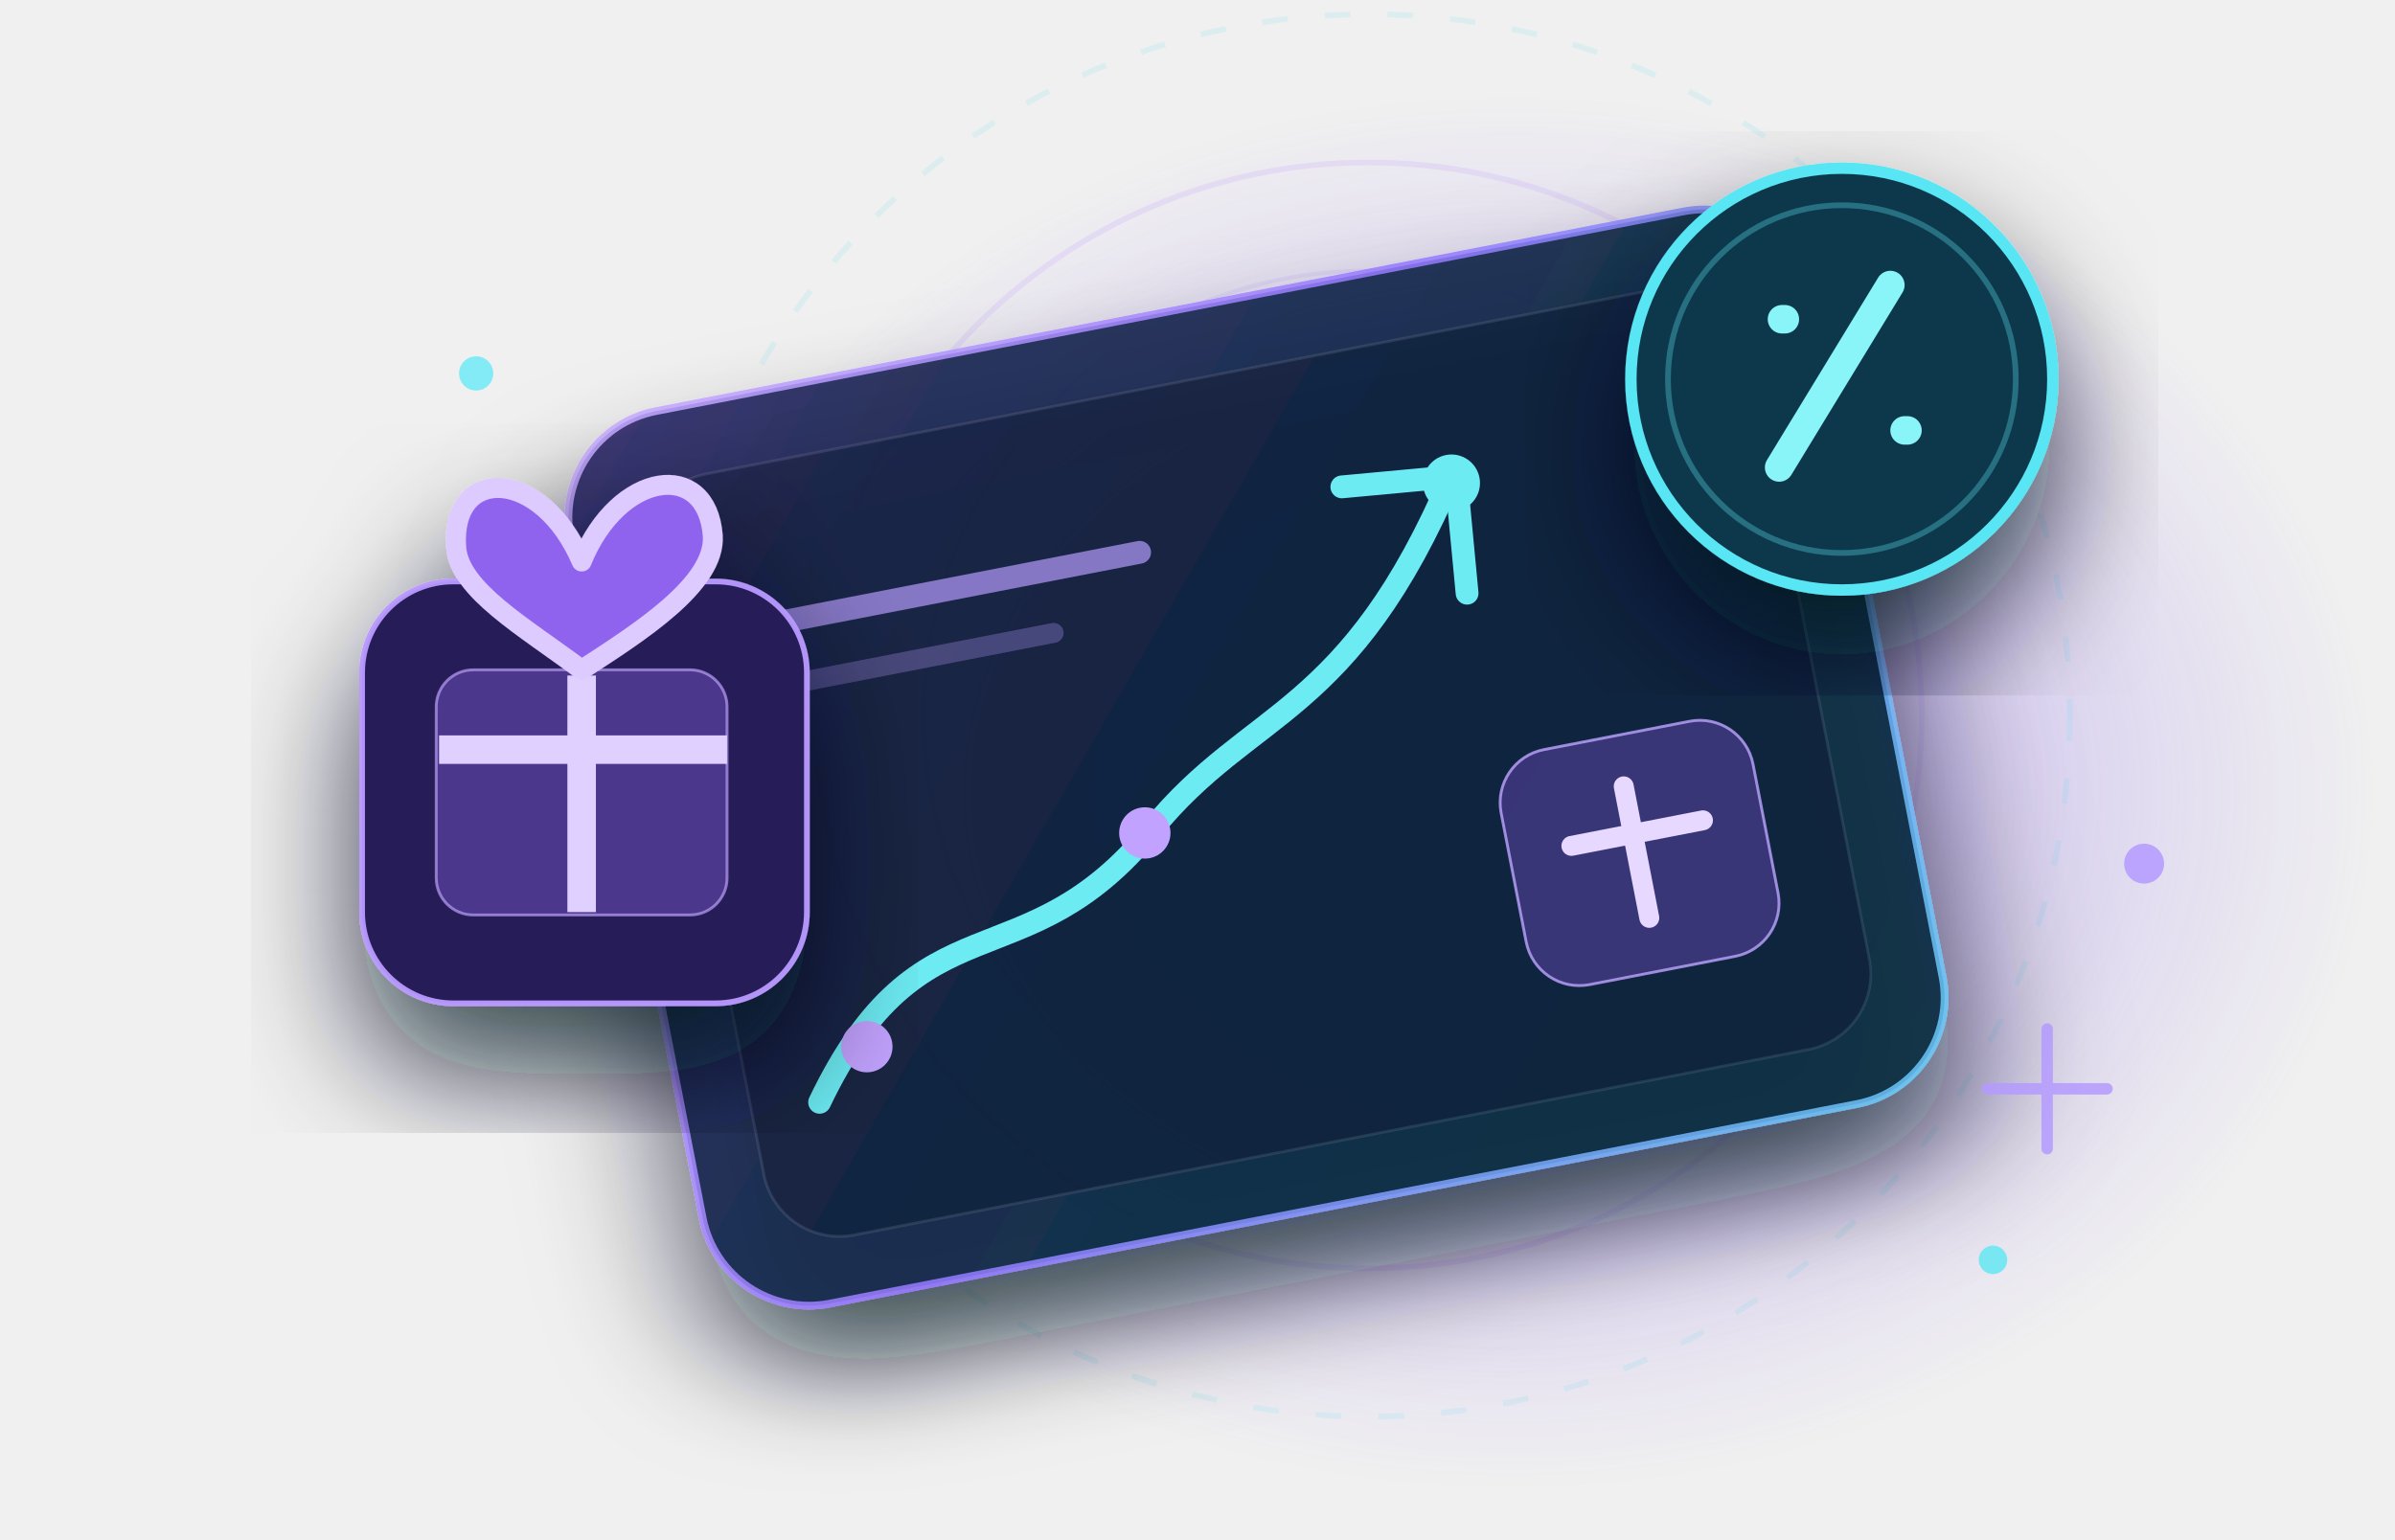
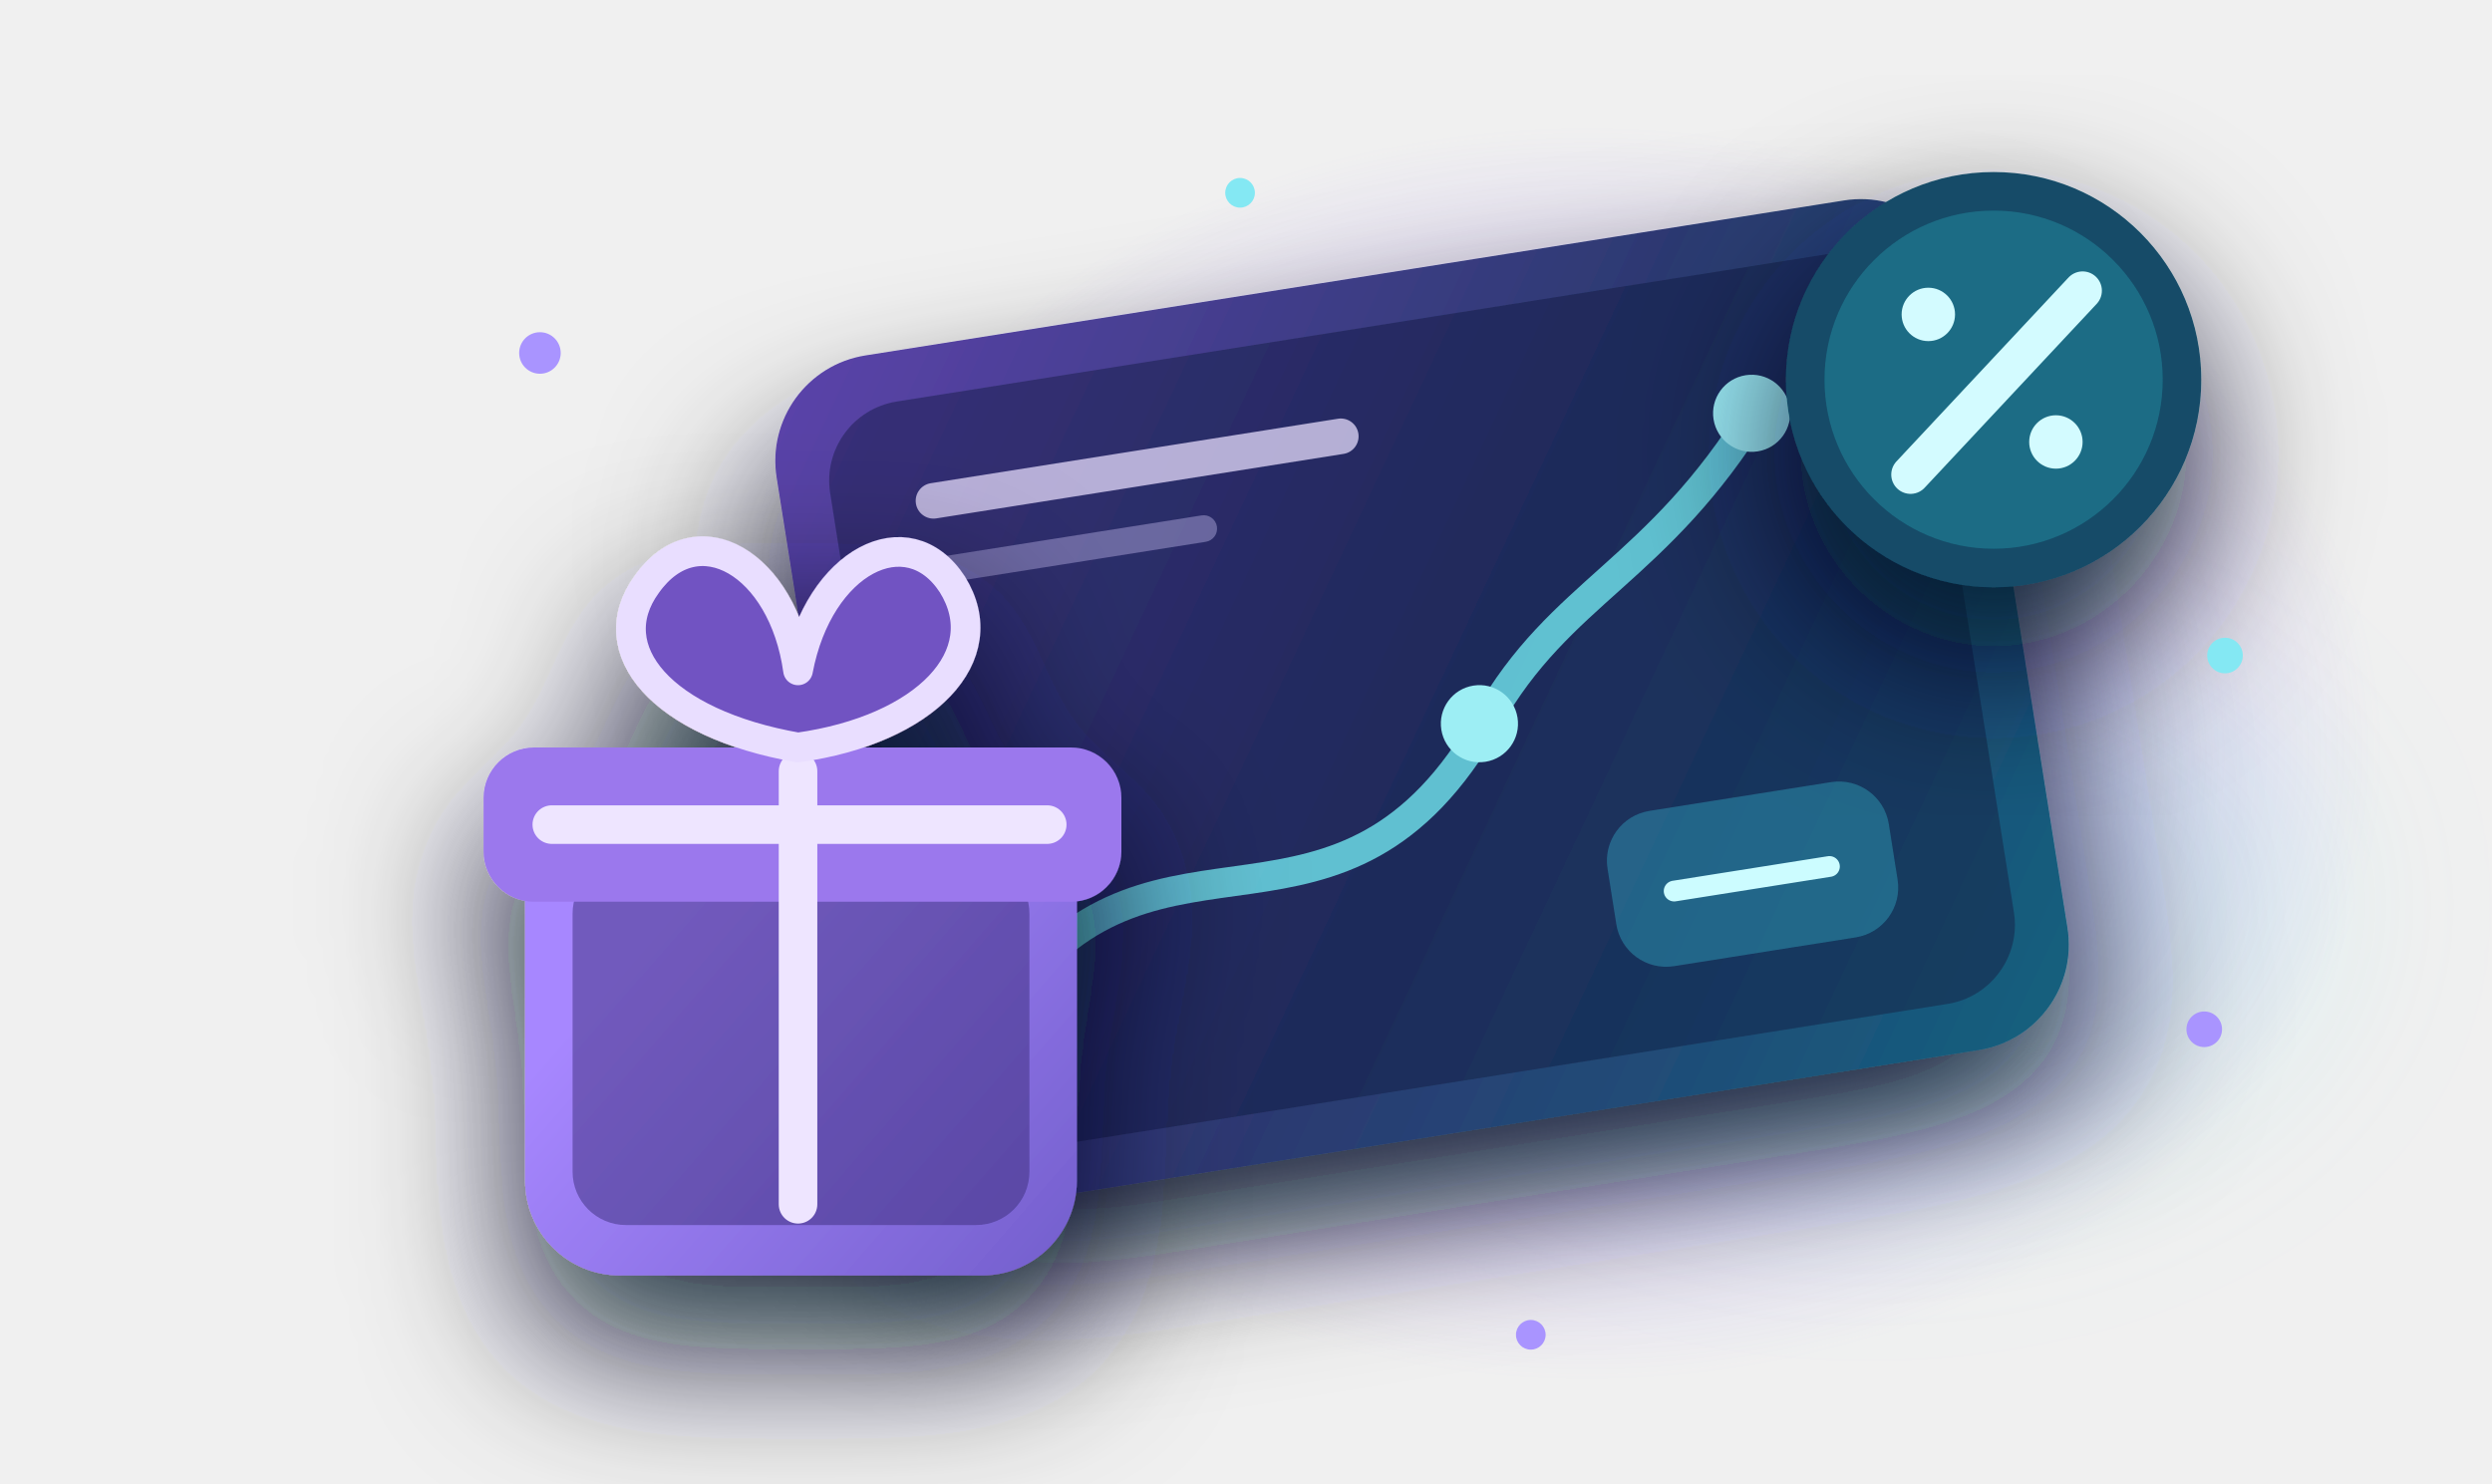
- <svg xmlns="http://www.w3.org/2000/svg" width="840" height="540" viewBox="0 0 840 540" fill="none" role="img" aria-label="Arte abstracto de campañas y beneficios">
+ <svg xmlns="http://www.w3.org/2000/svg" viewBox="0 0 840 500" fill="none" aria-hidden="true">
  <defs>
-     <linearGradient id="glass" x1="80" y1="0" x2="530" y2="390" gradientUnits="userSpaceOnUse">
-       <stop stop-color="#4D3297" stop-opacity="0.91" />
-       <stop offset="0.48" stop-color="#1F2A55" stop-opacity="0.94" />
-       <stop offset="1" stop-color="#082E45" stop-opacity="0.94" />
+     <radialGradient id="aura">
+       <stop stop-color="#835AF4" stop-opacity=".52" />
+       <stop offset="1" stop-color="#835AF4" stop-opacity="0" />
+     </radialGradient>
+     <linearGradient id="card" x1="240" y1="95" x2="675" y2="390" gradientUnits="userSpaceOnUse">
+       <stop stop-color="#6245B2" />
+       <stop offset=".55" stop-color="#2C3971" />
+       <stop offset="1" stop-color="#13617E" />
    </linearGradient>
-     <linearGradient id="rim" x1="110" y1="60" x2="720" y2="510" gradientUnits="userSpaceOnUse">
-       <stop stop-color="#E0C5FF" />
-       <stop offset=".48" stop-color="#9578FF" />
-       <stop offset="1" stop-color="#56E4F1" />
+     <linearGradient id="gift" x1="285" y1="240" x2="520" y2="445" gradientUnits="userSpaceOnUse">
+       <stop stop-color="#A787FF" />
+       <stop offset="1" stop-color="#4E42A8" />
    </linearGradient>
-     <linearGradient id="accent" x1="230" y1="120" x2="610" y2="450" gradientUnits="userSpaceOnUse">
-       <stop stop-color="#BF91FF" />
-       <stop offset="1" stop-color="#32E1F2" />
+     <linearGradient id="glow" x1="480" y1="130" x2="660" y2="360" gradientUnits="userSpaceOnUse">
+       <stop stop-color="#DBCDFF" />
+       <stop offset="1" stop-color="#7AEAF4" />
    </linearGradient>
-     <radialGradient id="glow">
-       <stop stop-color="#8056F1" stop-opacity="0.48" />
-       <stop offset="1" stop-color="#8056F1" stop-opacity="0" />
-     </radialGradient>
-     <filter id="blur">
-       <feGaussianBlur stdDeviation="28" />
+     <filter id="shadow" x="-45%" y="-45%" width="190%" height="200%">
+       <feDropShadow dx="0" dy="25" stdDeviation="27" flood-color="#070E29" flood-opacity=".85" />
    </filter>
-     <filter id="shadow" x="-25%" y="-25%" width="150%" height="150%">
-       <feDropShadow dx="0" dy="24" stdDeviation="23" flood-color="#050A23" flood-opacity="0.75" />
+     <filter id="mist" x="-60%" y="-60%" width="220%" height="220%">
+       <feGaussianBlur stdDeviation="31" />
    </filter>
  </defs>
-   <ellipse cx="530" cy="278" rx="302" ry="245" fill="url(#glow)" />
-   <circle cx="480" cy="251" r="194" stroke="#BA91FF" stroke-opacity=".17" stroke-width="2" />
-   <circle cx="480" cy="251" r="246" stroke="#56DEEF" stroke-opacity=".13" stroke-width="2" stroke-dasharray="9 13" />
-   <circle cx="480" cy="251" r="156" stroke="#A68AFF" stroke-opacity=".13" stroke-width="1.5" />
-   <g filter="url(#shadow)" transform="rotate(-11 443 275)">
-     <rect x="221" y="106" width="443" height="319" rx="38" fill="url(#glass)" stroke="url(#rim)" stroke-opacity=".86" stroke-width="2.7" />
-     <rect x="245" y="131" width="395" height="272" rx="27" fill="#070F29" fill-opacity=".31" stroke="white" stroke-opacity=".10" />
-     <path d="M266 187h150" stroke="#B49AFB" stroke-opacity=".7" stroke-width="8" stroke-linecap="round" />
-     <path d="M266 209h115" stroke="#B49AFB" stroke-opacity=".3" stroke-width="7" stroke-linecap="round" />
-     <path d="M269 355c49-66 78-26 133-72 42-35 75-25 127-102" stroke="#6DEBF3" stroke-width="8" stroke-linecap="round" stroke-linejoin="round" />
-     <path d="M490 178l40 4-4 41" stroke="#6DEBF3" stroke-width="8" stroke-linecap="round" stroke-linejoin="round" />
-     <circle cx="289" cy="339" r="9" fill="#C2A2FF" />
-     <circle cx="399" cy="284" r="9" fill="#C2A2FF" />
-     <circle cx="528" cy="184" r="10" fill="#6DEBF3" />
-     <rect x="523" y="282" width="90" height="84" rx="19" fill="#4E3B93" fill-opacity=".68" stroke="#BDA5FF" stroke-opacity=".8" />
-     <path d="M545 317h47M567 300v47" stroke="#E6D8FF" stroke-width="7" stroke-linecap="round" />
+   <ellipse cx="535" cy="254" rx="270" ry="213" fill="url(#aura)" />
+   <ellipse cx="630" cy="305" rx="155" ry="96" fill="#37DCEC" opacity=".11" filter="url(#mist)" />
+   <g filter="url(#shadow)" transform="rotate(-9 486 247)">
+     <rect x="278" y="91" width="406" height="290" rx="36" fill="url(#card)" />
+     <rect x="295" y="108" width="372" height="256" rx="27" fill="#0C163A" fill-opacity=".42" />
+     <rect x="323" y="137" width="151" height="12" rx="6" fill="#E9DFFF" opacity=".73" />
+     <rect x="323" y="162" width="99" height="9" rx="4.5" fill="#CFC6F9" opacity=".38" />
+     <path d="M329 312c59-59 111 11 173-67 31-39 64-40 106-89" stroke="#74EAF2" stroke-opacity=".78" stroke-width="10" stroke-linecap="round" stroke-linejoin="round" />
+     <circle cx="330" cy="311" r="13" fill="#D9C6FF" />
+     <circle cx="499" cy="246" r="13" fill="#9DEEF4" />
+     <circle cx="606" cy="157" r="13" fill="#9DEEF4" />
+     <rect x="534" y="284" width="96" height="53" rx="17" fill="#35AFCB" fill-opacity=".40" />
+     <path d="M555 312h53" stroke="#CCFCFF" stroke-width="7" stroke-linecap="round" />
  </g>
  <g filter="url(#shadow)">
-     <rect x="127" y="204" width="156" height="148" rx="32" fill="#281F59" stroke="#B99AFF" stroke-opacity=".95" stroke-width="2" />
-     <rect x="153" y="235" width="102" height="86" rx="13" fill="#7053C2" fill-opacity=".50" stroke="#C3A7FF" stroke-opacity=".65" />
-     <path d="M204 237v83M154 263h101" stroke="#E0D0FF" stroke-width="10" />
-     <path d="M204 235c-20-15-43-28-44-43-2-29 30-28 44 5 13-32 44-36 46-9 1 17-26 34-46 47Z" fill="#9064EE" stroke="#DDCAFF" stroke-width="7" stroke-linejoin="round" />
+     <rect x="177" y="260" width="186" height="170" rx="32" fill="url(#gift)" />
+     <rect x="193" y="290" width="154" height="123" rx="18" fill="#352974" fill-opacity=".47" />
+     <rect x="163" y="252" width="215" height="52" rx="17" fill="#9B78ED" />
+     <path d="M269 260v146M186 278h167" stroke="#EEE5FF" stroke-width="13" stroke-linecap="round" />
+     <path d="M269 252c-46-8-67-33-51-55 17-24 46-7 51 29 7-37 37-52 52-29 15 24-9 49-52 55Z" fill="#7152C2" stroke="#E9DEFF" stroke-width="10" stroke-linejoin="round" />
  </g>
  <g filter="url(#shadow)">
-     <circle cx="646" cy="133" r="74" fill="#0E394B" stroke="#58E5F4" stroke-width="4" />
-     <circle cx="646" cy="133" r="61" stroke="#58E5F4" stroke-opacity=".32" stroke-width="2" />
-     <path d="M663 100l-39 64M625 112h1M668 151h1" stroke="#8AF5F9" stroke-width="10" stroke-linecap="round" />
+     <circle cx="672" cy="128" r="70" fill="#134C68" />
+     <circle cx="672" cy="128" r="57" fill="#1D6C85" />
+     <circle cx="650" cy="106" r="9" fill="#D3FBFF" />
+     <circle cx="693" cy="149" r="9" fill="#D3FBFF" />
+     <path d="m702 98-58 62" stroke="#D3FBFF" stroke-width="13" stroke-linecap="round" />
  </g>
-   <g opacity=".85">
-     <circle cx="167" cy="131" r="6" fill="#70EAF7" />
-     <circle cx="752" cy="303" r="7" fill="#B49AFF" />
-     <circle cx="699" cy="442" r="5" fill="#65E7F1" />
-     <path d="M697 382h42M718 361v42" stroke="#B49AFF" stroke-width="4" stroke-linecap="round" />
+   <g fill="#A994FF">
+     <circle cx="182" cy="119" r="7" />
+     <circle cx="743" cy="347" r="6" />
+     <circle cx="516" cy="450" r="5" />
+   </g>
+   <g fill="#84E8F3">
+     <circle cx="750" cy="221" r="6" />
+     <circle cx="418" cy="65" r="5" />
  </g>
</svg>
